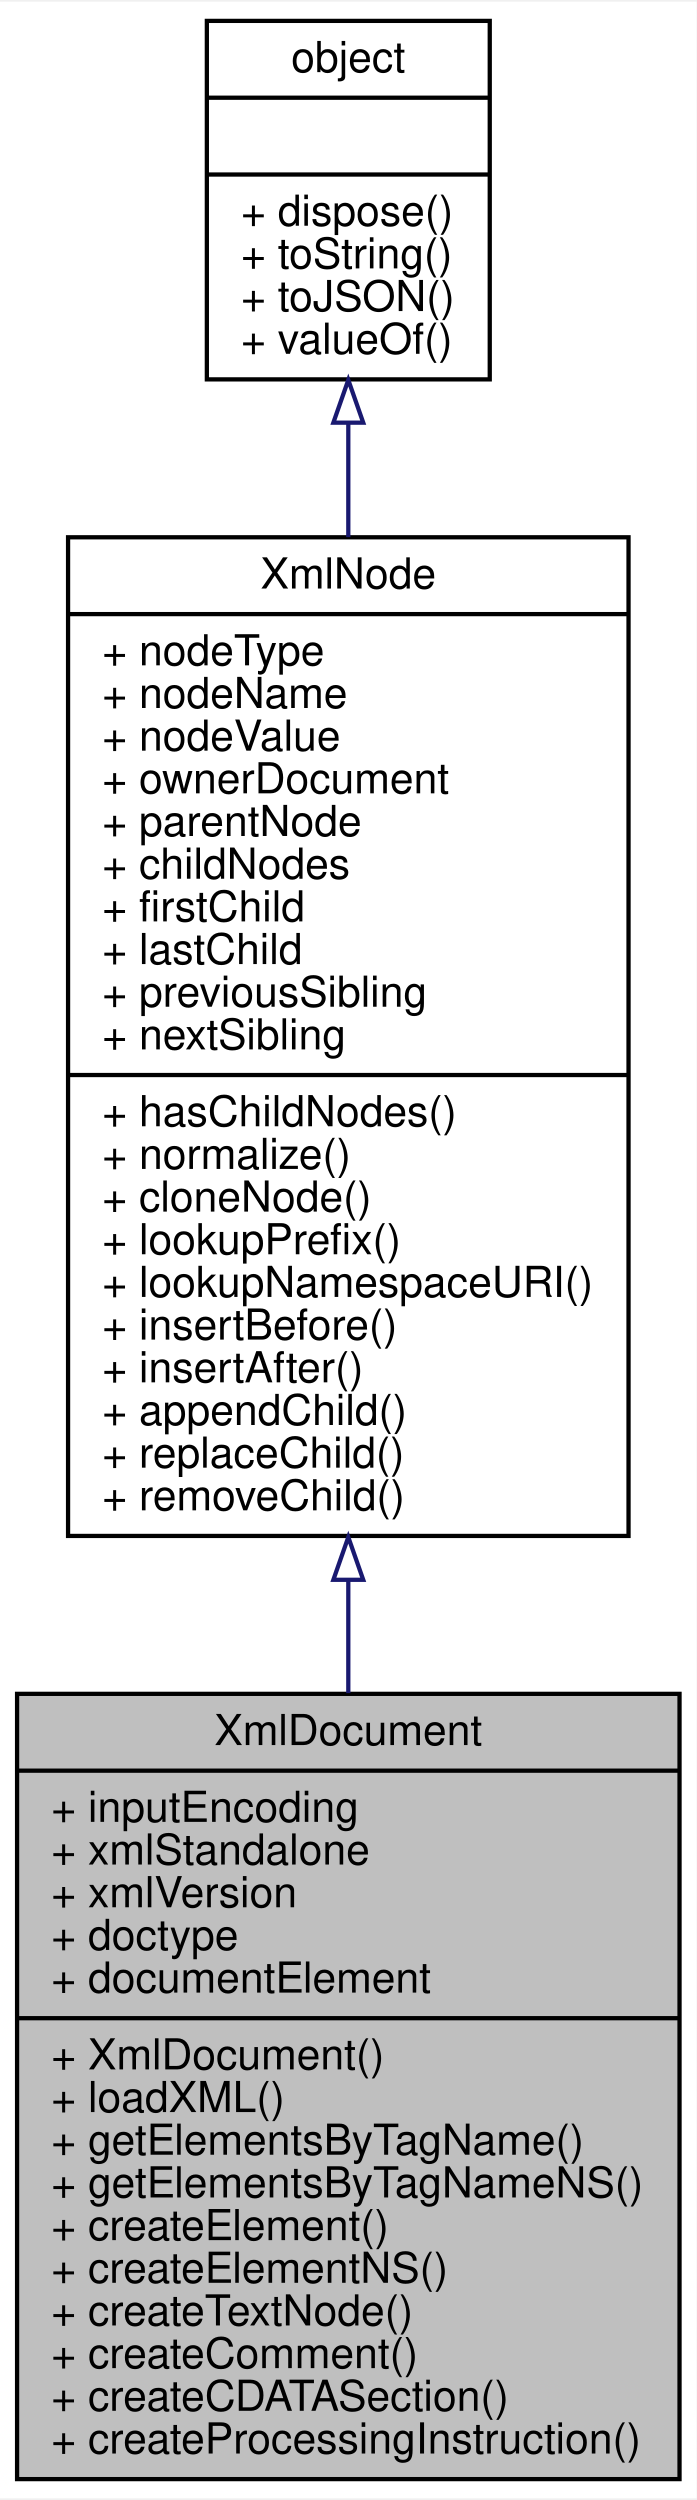
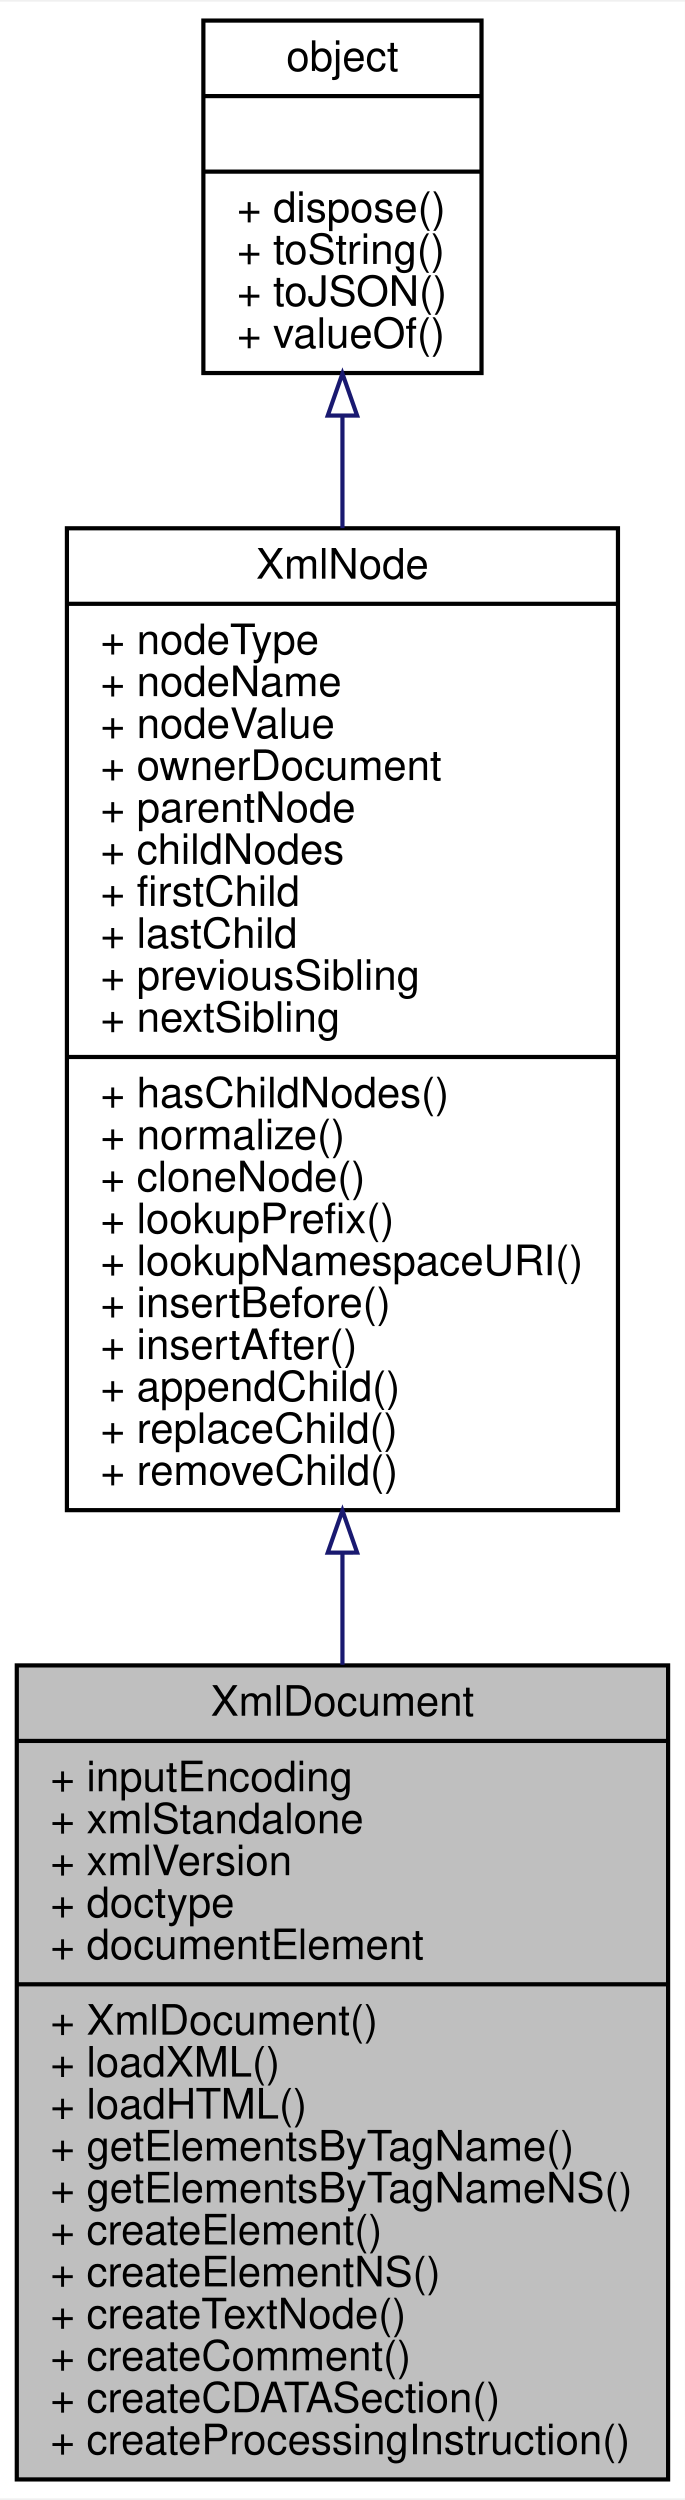
- <svg xmlns="http://www.w3.org/2000/svg" xmlns:xlink="http://www.w3.org/1999/xlink" width="163pt" height="585pt" viewBox="0.00 0.00 163.22 585.00">
-   <g id="graph0" class="graph" transform="scale(1 1) rotate(0) translate(4 581)">
-     <polygon fill="white" stroke="none" points="-4,4 -4,-581 159.224,-581 159.224,4 -4,4" />
+ <svg xmlns="http://www.w3.org/2000/svg" xmlns:xlink="http://www.w3.org/1999/xlink" width="163pt" height="595pt" viewBox="0.00 0.00 163.22 595.00">
+   <g id="graph0" class="graph" transform="scale(1 1) rotate(0) translate(4 591)">
+     <polygon fill="white" stroke="none" points="-4,4 -4,-591 159.224,-591 159.224,4 -4,4" />
    <g id="node1" class="node">
-       <polygon fill="#bfbfbf" stroke="black" points="0,-0.5 0,-184.5 155.224,-184.5 155.224,-0.5 0,-0.5" />
-       <text text-anchor="middle" x="77.612" y="-172.5" font-family="Helvetica,sans-Serif" font-size="10.00">XmlDocument</text>
-       <polyline fill="none" stroke="black" points="0,-166.5 155.224,-166.5 " />
-       <text text-anchor="start" x="8" y="-154.5" font-family="Helvetica,sans-Serif" font-size="10.00">+ inputEncoding</text>
-       <text text-anchor="start" x="8" y="-144.5" font-family="Helvetica,sans-Serif" font-size="10.00">+ xmlStandalone</text>
-       <text text-anchor="start" x="8" y="-134.5" font-family="Helvetica,sans-Serif" font-size="10.00">+ xmlVersion</text>
-       <text text-anchor="start" x="8" y="-124.5" font-family="Helvetica,sans-Serif" font-size="10.00">+ doctype</text>
-       <text text-anchor="start" x="8" y="-114.5" font-family="Helvetica,sans-Serif" font-size="10.00">+ documentElement</text>
-       <polyline fill="none" stroke="black" points="0,-108.5 155.224,-108.5 " />
-       <text text-anchor="start" x="8" y="-96.5" font-family="Helvetica,sans-Serif" font-size="10.00">+ XmlDocument()</text>
-       <text text-anchor="start" x="8" y="-86.5" font-family="Helvetica,sans-Serif" font-size="10.00">+ loadXML()</text>
+       <polygon fill="#bfbfbf" stroke="black" points="0,-0.5 0,-194.5 155.224,-194.5 155.224,-0.5 0,-0.5" />
+       <text text-anchor="middle" x="77.612" y="-182.5" font-family="Helvetica,sans-Serif" font-size="10.00">XmlDocument</text>
+       <polyline fill="none" stroke="black" points="0,-176.5 155.224,-176.5 " />
+       <text text-anchor="start" x="8" y="-164.5" font-family="Helvetica,sans-Serif" font-size="10.00">+ inputEncoding</text>
+       <text text-anchor="start" x="8" y="-154.5" font-family="Helvetica,sans-Serif" font-size="10.00">+ xmlStandalone</text>
+       <text text-anchor="start" x="8" y="-144.5" font-family="Helvetica,sans-Serif" font-size="10.00">+ xmlVersion</text>
+       <text text-anchor="start" x="8" y="-134.5" font-family="Helvetica,sans-Serif" font-size="10.00">+ doctype</text>
+       <text text-anchor="start" x="8" y="-124.5" font-family="Helvetica,sans-Serif" font-size="10.00">+ documentElement</text>
+       <polyline fill="none" stroke="black" points="0,-118.5 155.224,-118.5 " />
+       <text text-anchor="start" x="8" y="-106.5" font-family="Helvetica,sans-Serif" font-size="10.00">+ XmlDocument()</text>
+       <text text-anchor="start" x="8" y="-96.5" font-family="Helvetica,sans-Serif" font-size="10.00">+ loadXML()</text>
+       <text text-anchor="start" x="8" y="-86.5" font-family="Helvetica,sans-Serif" font-size="10.00">+ loadHTML()</text>
      <text text-anchor="start" x="8" y="-76.5" font-family="Helvetica,sans-Serif" font-size="10.00">+ getElementsByTagName()</text>
      <text text-anchor="start" x="8" y="-66.5" font-family="Helvetica,sans-Serif" font-size="10.00">+ getElementsByTagNameNS()</text>
      <text text-anchor="start" x="8" y="-56.5" font-family="Helvetica,sans-Serif" font-size="10.00">+ createElement()</text>
      <text text-anchor="start" x="8" y="-46.5" font-family="Helvetica,sans-Serif" font-size="10.00">+ createElementNS()</text>
      <text text-anchor="start" x="8" y="-36.5" font-family="Helvetica,sans-Serif" font-size="10.00">+ createTextNode()</text>
      <text text-anchor="start" x="8" y="-26.5" font-family="Helvetica,sans-Serif" font-size="10.00">+ createComment()</text>
      <text text-anchor="start" x="8" y="-16.5" font-family="Helvetica,sans-Serif" font-size="10.00">+ createCDATASection()</text>
      <text text-anchor="start" x="8" y="-6.5" font-family="Helvetica,sans-Serif" font-size="10.00">+ createProcessingInstruction()</text>
    </g>
    <g id="node2" class="node">
      <g id="a_node2">
        <a xlink:href="../../dc/d8f/interfaceXmlNode.html" target="_top" xlink:title="XmlNode 对象是整个 DOM 的基础数据类型 ">
-           <polygon fill="white" stroke="black" points="11.948,-221.5 11.948,-455.5 143.275,-455.5 143.275,-221.5 11.948,-221.5" />
-           <text text-anchor="middle" x="77.612" y="-443.5" font-family="Helvetica,sans-Serif" font-size="10.00">XmlNode</text>
-           <polyline fill="none" stroke="black" points="11.948,-437.5 143.275,-437.5 " />
-           <text text-anchor="start" x="19.948" y="-425.5" font-family="Helvetica,sans-Serif" font-size="10.00">+ nodeType</text>
-           <text text-anchor="start" x="19.948" y="-415.5" font-family="Helvetica,sans-Serif" font-size="10.00">+ nodeName</text>
-           <text text-anchor="start" x="19.948" y="-405.5" font-family="Helvetica,sans-Serif" font-size="10.00">+ nodeValue</text>
-           <text text-anchor="start" x="19.948" y="-395.5" font-family="Helvetica,sans-Serif" font-size="10.00">+ ownerDocument</text>
-           <text text-anchor="start" x="19.948" y="-385.5" font-family="Helvetica,sans-Serif" font-size="10.00">+ parentNode</text>
-           <text text-anchor="start" x="19.948" y="-375.5" font-family="Helvetica,sans-Serif" font-size="10.00">+ childNodes</text>
-           <text text-anchor="start" x="19.948" y="-365.5" font-family="Helvetica,sans-Serif" font-size="10.00">+ firstChild</text>
-           <text text-anchor="start" x="19.948" y="-355.5" font-family="Helvetica,sans-Serif" font-size="10.00">+ lastChild</text>
-           <text text-anchor="start" x="19.948" y="-345.5" font-family="Helvetica,sans-Serif" font-size="10.00">+ previousSibling</text>
-           <text text-anchor="start" x="19.948" y="-335.5" font-family="Helvetica,sans-Serif" font-size="10.00">+ nextSibling</text>
-           <polyline fill="none" stroke="black" points="11.948,-329.5 143.275,-329.5 " />
-           <text text-anchor="start" x="19.948" y="-317.5" font-family="Helvetica,sans-Serif" font-size="10.00">+ hasChildNodes()</text>
-           <text text-anchor="start" x="19.948" y="-307.5" font-family="Helvetica,sans-Serif" font-size="10.00">+ normalize()</text>
-           <text text-anchor="start" x="19.948" y="-297.5" font-family="Helvetica,sans-Serif" font-size="10.00">+ cloneNode()</text>
-           <text text-anchor="start" x="19.948" y="-287.5" font-family="Helvetica,sans-Serif" font-size="10.00">+ lookupPrefix()</text>
-           <text text-anchor="start" x="19.948" y="-277.5" font-family="Helvetica,sans-Serif" font-size="10.00">+ lookupNamespaceURI()</text>
-           <text text-anchor="start" x="19.948" y="-267.5" font-family="Helvetica,sans-Serif" font-size="10.00">+ insertBefore()</text>
-           <text text-anchor="start" x="19.948" y="-257.5" font-family="Helvetica,sans-Serif" font-size="10.00">+ insertAfter()</text>
-           <text text-anchor="start" x="19.948" y="-247.5" font-family="Helvetica,sans-Serif" font-size="10.00">+ appendChild()</text>
-           <text text-anchor="start" x="19.948" y="-237.5" font-family="Helvetica,sans-Serif" font-size="10.00">+ replaceChild()</text>
-           <text text-anchor="start" x="19.948" y="-227.5" font-family="Helvetica,sans-Serif" font-size="10.00">+ removeChild()</text>
+           <polygon fill="white" stroke="black" points="11.948,-231.5 11.948,-465.5 143.275,-465.5 143.275,-231.5 11.948,-231.5" />
+           <text text-anchor="middle" x="77.612" y="-453.5" font-family="Helvetica,sans-Serif" font-size="10.00">XmlNode</text>
+           <polyline fill="none" stroke="black" points="11.948,-447.5 143.275,-447.5 " />
+           <text text-anchor="start" x="19.948" y="-435.5" font-family="Helvetica,sans-Serif" font-size="10.00">+ nodeType</text>
+           <text text-anchor="start" x="19.948" y="-425.5" font-family="Helvetica,sans-Serif" font-size="10.00">+ nodeName</text>
+           <text text-anchor="start" x="19.948" y="-415.5" font-family="Helvetica,sans-Serif" font-size="10.00">+ nodeValue</text>
+           <text text-anchor="start" x="19.948" y="-405.5" font-family="Helvetica,sans-Serif" font-size="10.00">+ ownerDocument</text>
+           <text text-anchor="start" x="19.948" y="-395.5" font-family="Helvetica,sans-Serif" font-size="10.00">+ parentNode</text>
+           <text text-anchor="start" x="19.948" y="-385.5" font-family="Helvetica,sans-Serif" font-size="10.00">+ childNodes</text>
+           <text text-anchor="start" x="19.948" y="-375.5" font-family="Helvetica,sans-Serif" font-size="10.00">+ firstChild</text>
+           <text text-anchor="start" x="19.948" y="-365.5" font-family="Helvetica,sans-Serif" font-size="10.00">+ lastChild</text>
+           <text text-anchor="start" x="19.948" y="-355.5" font-family="Helvetica,sans-Serif" font-size="10.00">+ previousSibling</text>
+           <text text-anchor="start" x="19.948" y="-345.5" font-family="Helvetica,sans-Serif" font-size="10.00">+ nextSibling</text>
+           <polyline fill="none" stroke="black" points="11.948,-339.5 143.275,-339.5 " />
+           <text text-anchor="start" x="19.948" y="-327.5" font-family="Helvetica,sans-Serif" font-size="10.00">+ hasChildNodes()</text>
+           <text text-anchor="start" x="19.948" y="-317.5" font-family="Helvetica,sans-Serif" font-size="10.00">+ normalize()</text>
+           <text text-anchor="start" x="19.948" y="-307.5" font-family="Helvetica,sans-Serif" font-size="10.00">+ cloneNode()</text>
+           <text text-anchor="start" x="19.948" y="-297.5" font-family="Helvetica,sans-Serif" font-size="10.00">+ lookupPrefix()</text>
+           <text text-anchor="start" x="19.948" y="-287.5" font-family="Helvetica,sans-Serif" font-size="10.00">+ lookupNamespaceURI()</text>
+           <text text-anchor="start" x="19.948" y="-277.5" font-family="Helvetica,sans-Serif" font-size="10.00">+ insertBefore()</text>
+           <text text-anchor="start" x="19.948" y="-267.5" font-family="Helvetica,sans-Serif" font-size="10.00">+ insertAfter()</text>
+           <text text-anchor="start" x="19.948" y="-257.5" font-family="Helvetica,sans-Serif" font-size="10.00">+ appendChild()</text>
+           <text text-anchor="start" x="19.948" y="-247.5" font-family="Helvetica,sans-Serif" font-size="10.00">+ replaceChild()</text>
+           <text text-anchor="start" x="19.948" y="-237.5" font-family="Helvetica,sans-Serif" font-size="10.00">+ removeChild()</text>
        </a>
      </g>
    </g>
    <g id="edge1" class="edge">
-       <path fill="none" stroke="midnightblue" d="M77.612,-211.141C77.612,-202.219 77.612,-193.329 77.612,-184.66" />
-       <polygon fill="none" stroke="midnightblue" points="74.112,-211.217 77.612,-221.217 81.112,-211.217 74.112,-211.217" />
+       <path fill="none" stroke="midnightblue" d="M77.612,-221.28C77.612,-212.327 77.612,-203.386 77.612,-194.643" />
+       <polygon fill="none" stroke="midnightblue" points="74.112,-221.383 77.612,-231.384 81.112,-221.384 74.112,-221.383" />
    </g>
    <g id="node3" class="node">
      <g id="a_node3">
        <a xlink:href="../../db/d38/interfaceobject.html" target="_top" xlink:title="基础对象，所有对象均继承于此 ">
-           <polygon fill="white" stroke="black" points="44.468,-492.5 44.468,-576.5 110.756,-576.5 110.756,-492.5 44.468,-492.5" />
-           <text text-anchor="middle" x="77.612" y="-564.5" font-family="Helvetica,sans-Serif" font-size="10.00">object</text>
-           <polyline fill="none" stroke="black" points="44.468,-558.5 110.756,-558.5 " />
-           <text text-anchor="middle" x="77.612" y="-546.5" font-family="Helvetica,sans-Serif" font-size="10.00"> </text>
-           <polyline fill="none" stroke="black" points="44.468,-540.5 110.756,-540.5 " />
-           <text text-anchor="start" x="52.468" y="-528.5" font-family="Helvetica,sans-Serif" font-size="10.00">+ dispose()</text>
-           <text text-anchor="start" x="52.468" y="-518.5" font-family="Helvetica,sans-Serif" font-size="10.00">+ toString()</text>
-           <text text-anchor="start" x="52.468" y="-508.5" font-family="Helvetica,sans-Serif" font-size="10.00">+ toJSON()</text>
-           <text text-anchor="start" x="52.468" y="-498.5" font-family="Helvetica,sans-Serif" font-size="10.00">+ valueOf()</text>
+           <polygon fill="white" stroke="black" points="44.468,-502.5 44.468,-586.5 110.756,-586.5 110.756,-502.5 44.468,-502.5" />
+           <text text-anchor="middle" x="77.612" y="-574.5" font-family="Helvetica,sans-Serif" font-size="10.00">object</text>
+           <polyline fill="none" stroke="black" points="44.468,-568.5 110.756,-568.5 " />
+           <text text-anchor="middle" x="77.612" y="-556.5" font-family="Helvetica,sans-Serif" font-size="10.00"> </text>
+           <polyline fill="none" stroke="black" points="44.468,-550.5 110.756,-550.5 " />
+           <text text-anchor="start" x="52.468" y="-538.5" font-family="Helvetica,sans-Serif" font-size="10.00">+ dispose()</text>
+           <text text-anchor="start" x="52.468" y="-528.5" font-family="Helvetica,sans-Serif" font-size="10.00">+ toString()</text>
+           <text text-anchor="start" x="52.468" y="-518.5" font-family="Helvetica,sans-Serif" font-size="10.00">+ toJSON()</text>
+           <text text-anchor="start" x="52.468" y="-508.5" font-family="Helvetica,sans-Serif" font-size="10.00">+ valueOf()</text>
        </a>
      </g>
    </g>
    <g id="edge2" class="edge">
-       <path fill="none" stroke="midnightblue" d="M77.612,-482.085C77.612,-473.706 77.612,-464.74 77.612,-455.536" />
-       <polygon fill="none" stroke="midnightblue" points="74.112,-482.358 77.612,-492.358 81.112,-482.358 74.112,-482.358" />
+       <path fill="none" stroke="midnightblue" d="M77.612,-492.085C77.612,-483.706 77.612,-474.74 77.612,-465.536" />
+       <polygon fill="none" stroke="midnightblue" points="74.112,-492.358 77.612,-502.358 81.112,-492.358 74.112,-492.358" />
    </g>
  </g>
</svg>
